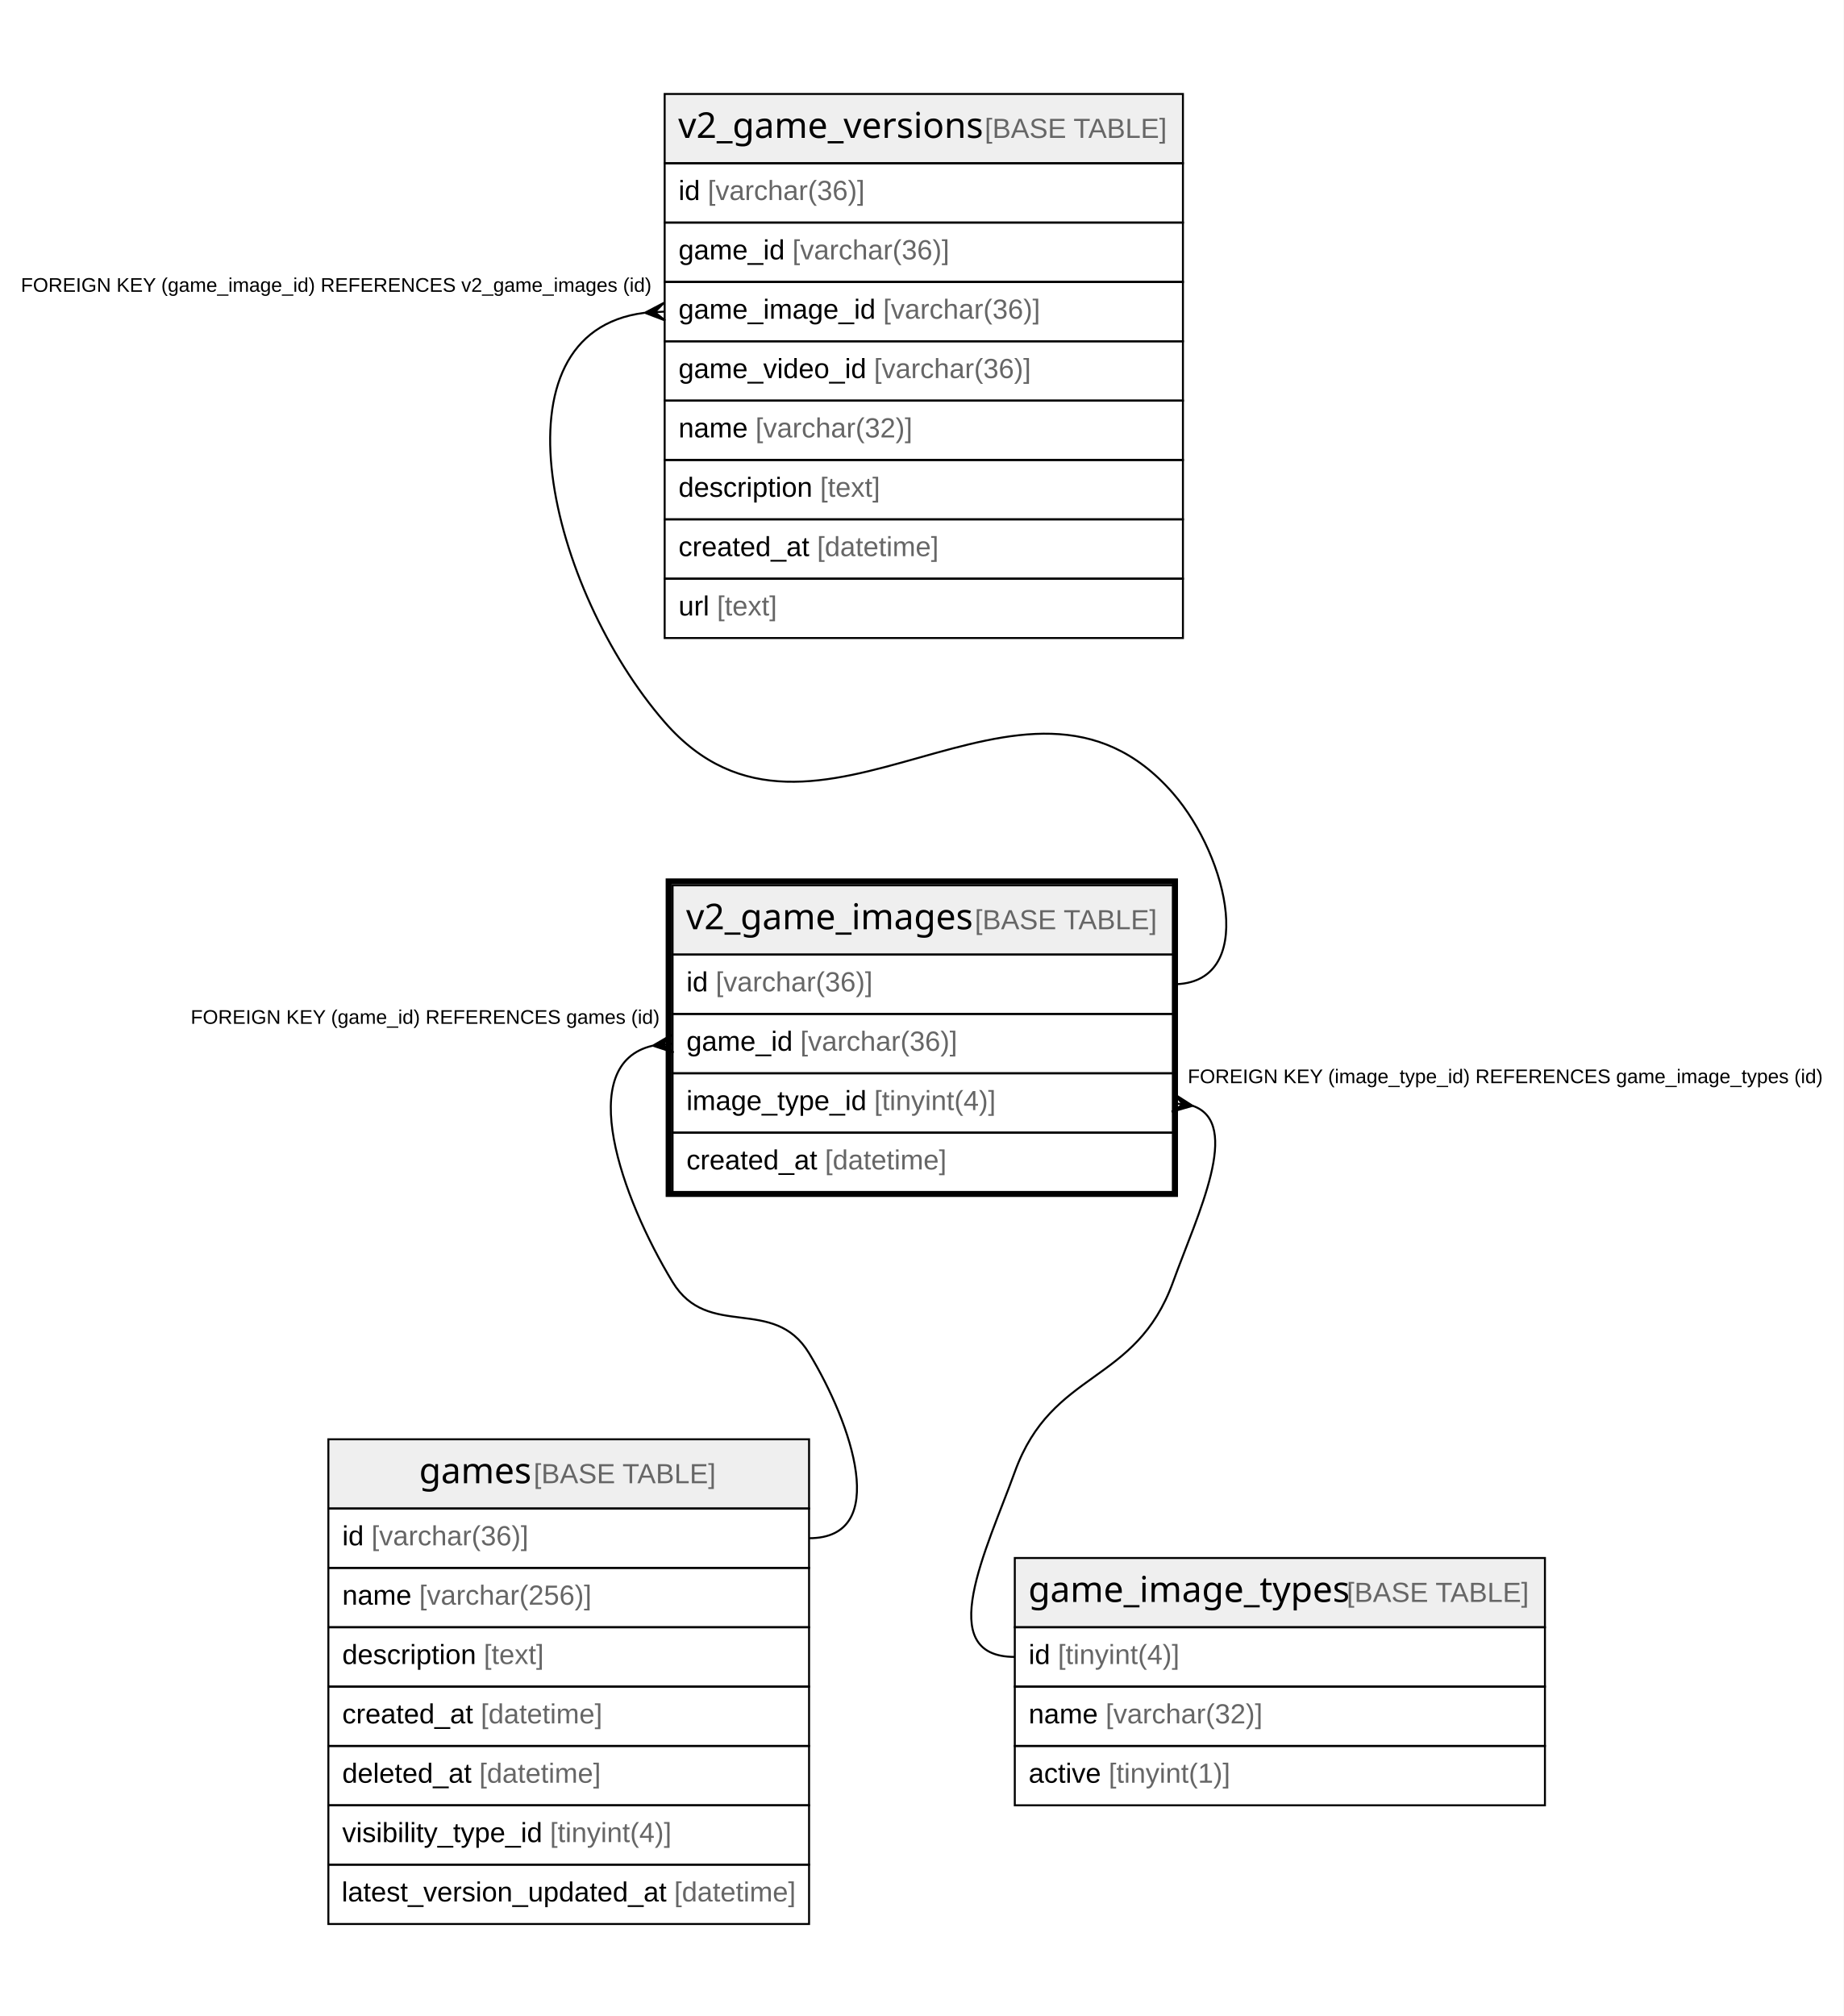
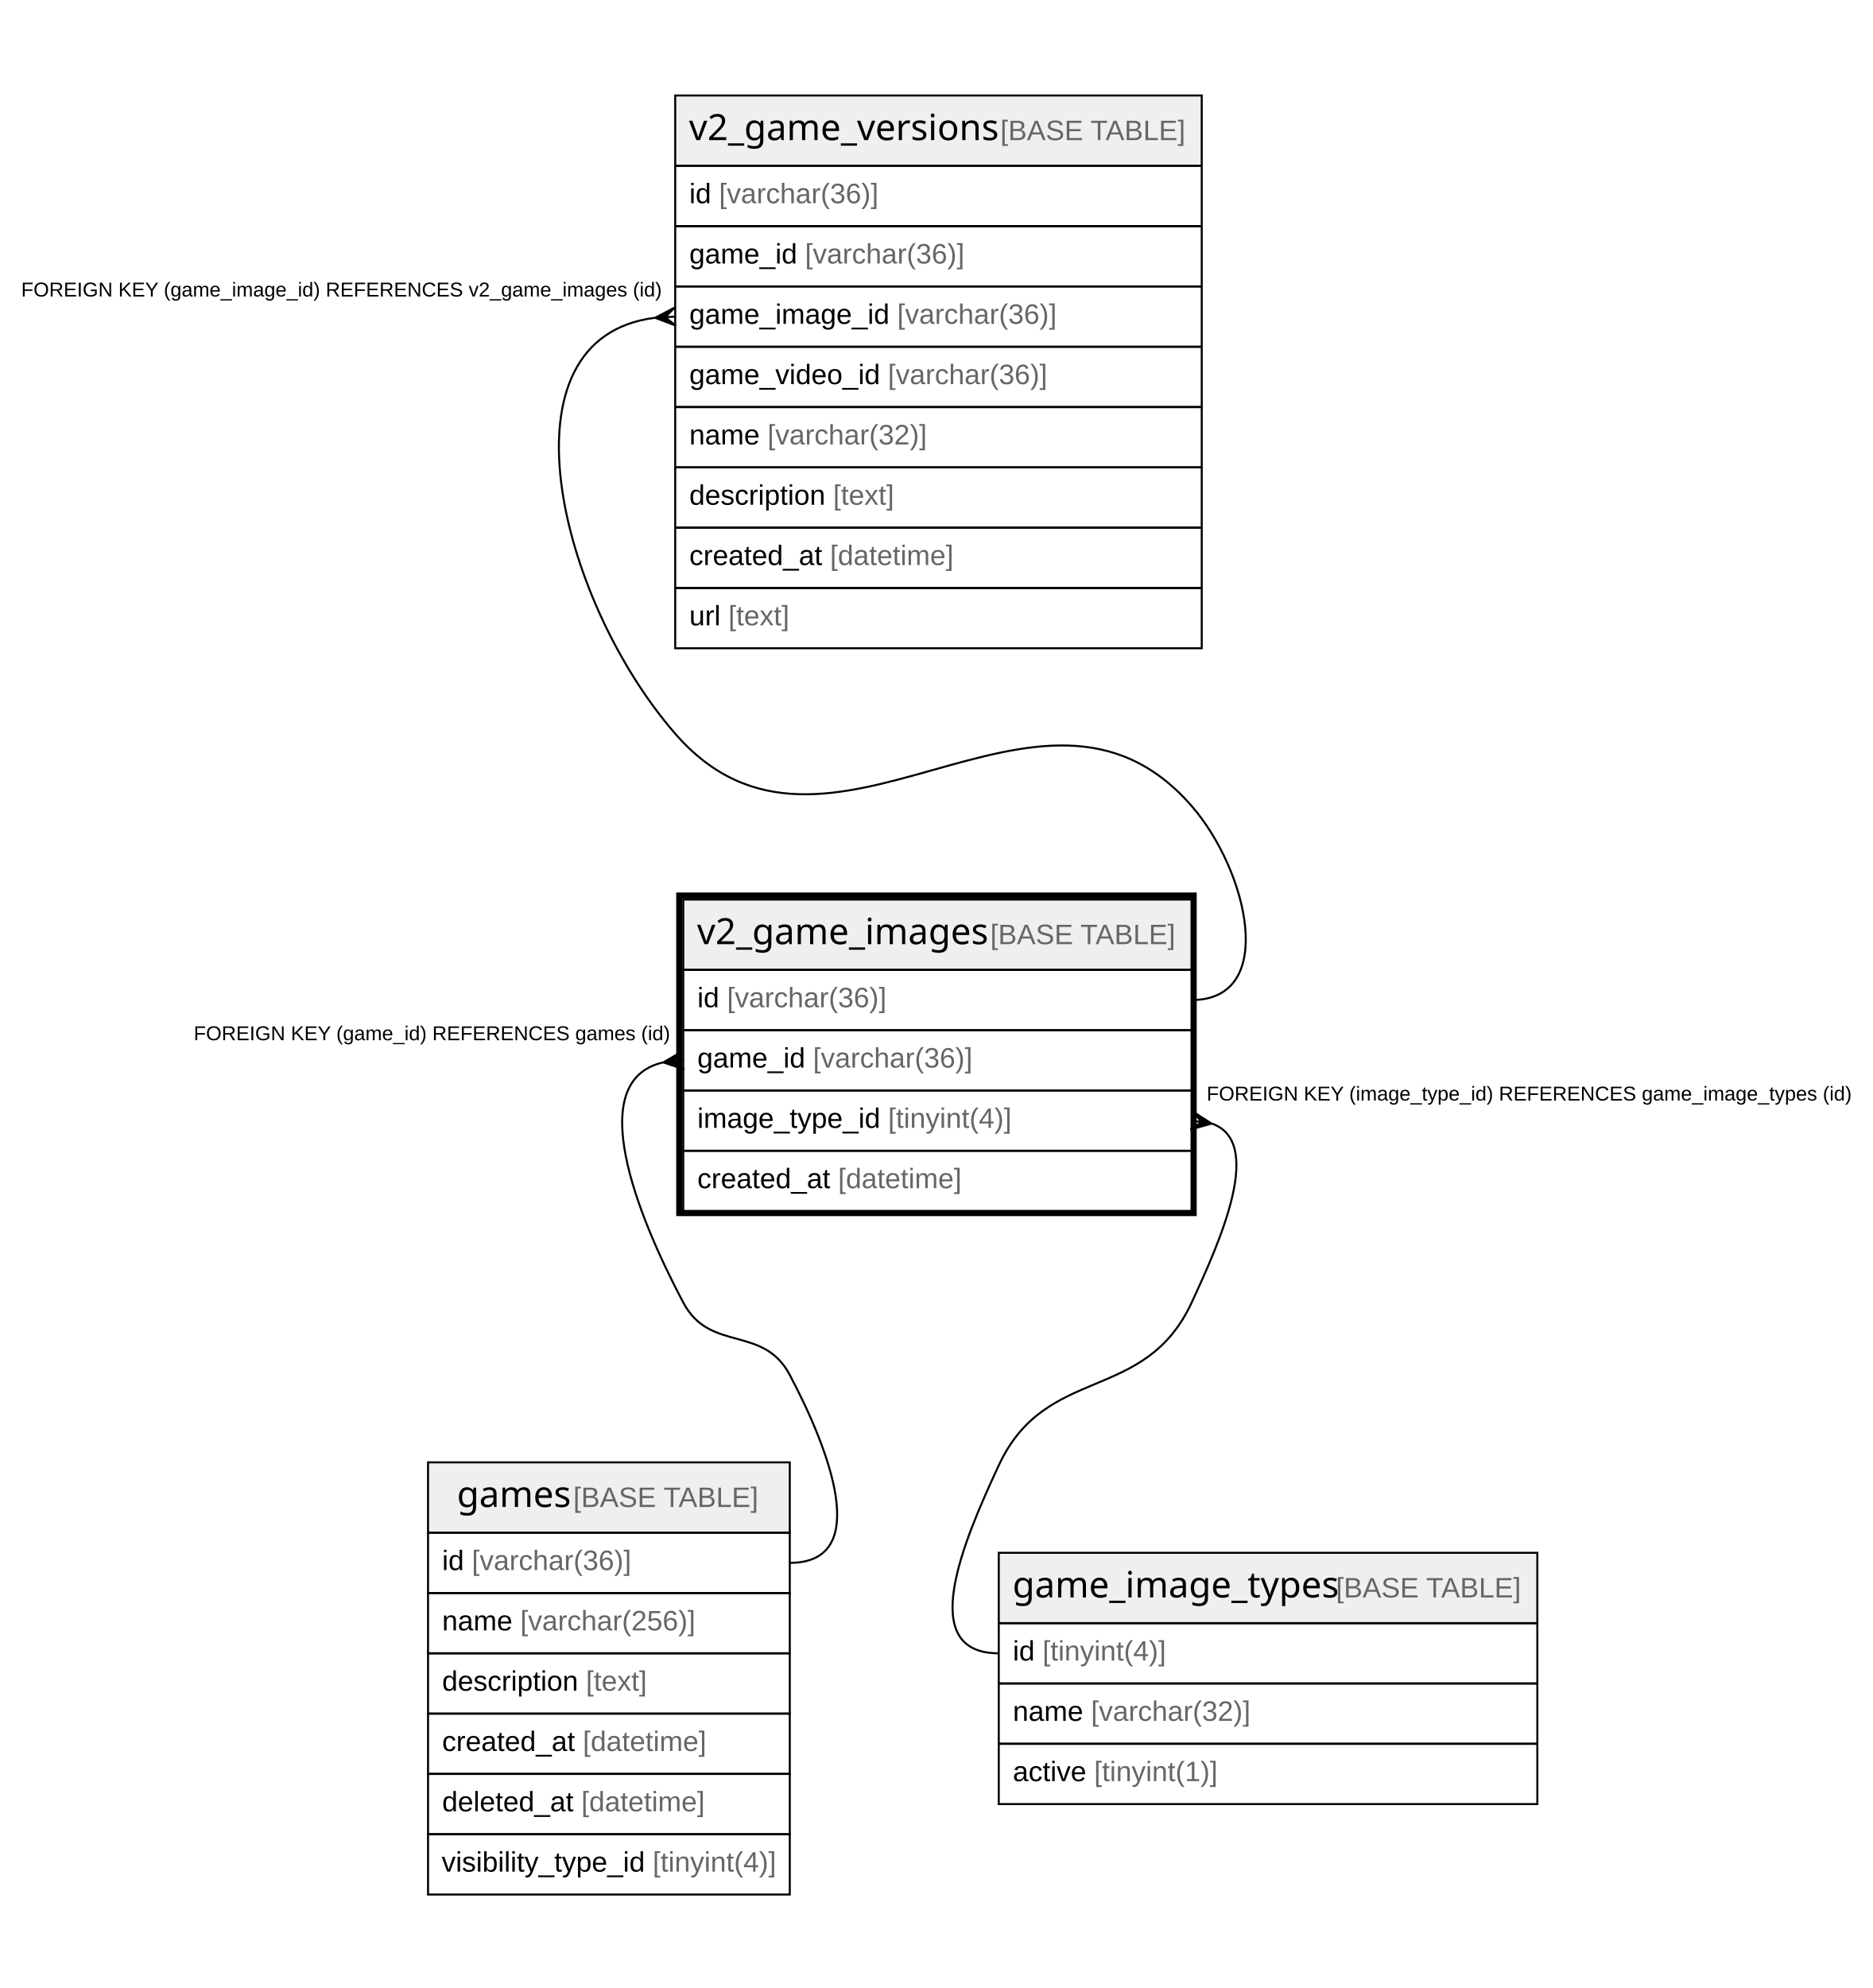
- <svg xmlns="http://www.w3.org/2000/svg" width="932pt" height="1019pt" viewBox="0.00 0.00 932.00 1019.00">
-   <g id="graph0" class="graph" transform="scale(1 1) rotate(0) translate(4 1015)">
-     <polygon fill="#ffffff" stroke="transparent" points="-4,4 -4,-1015 928,-1015 928,4 -4,4" />
+ <svg xmlns="http://www.w3.org/2000/svg" width="932pt" height="989pt" viewBox="0.00 0.00 932.00 989.00">
+   <g id="graph0" class="graph" transform="scale(1 1) rotate(0) translate(4 985)">
+     <polygon fill="#ffffff" stroke="transparent" points="-4,4 -4,-985 928,-985 928,4 -4,4" />
    <g id="node1" class="node">
-       <polygon fill="#efefef" stroke="transparent" points="336,-532.5 336,-567.5 589,-567.5 589,-532.5 336,-532.5" />
-       <polygon fill="none" stroke="#000000" points="336,-532.5 336,-567.5 589,-567.5 589,-532.5 336,-532.5" />
-       <text text-anchor="start" x="342.856" y="-545.3" font-family="Arial Bold" font-size="18.00" fill="#000000">v2_game_images</text>
-       <text text-anchor="start" x="484.89" y="-545.3" font-family="Arial" font-size="14.00" fill="#000000"> </text>
-       <text text-anchor="start" x="488.781" y="-545.3" font-family="Arial" font-size="14.00" fill="#666666">[BASE TABLE]</text>
-       <polygon fill="none" stroke="#000000" points="336,-502.5 336,-532.5 589,-532.5 589,-502.5 336,-502.5" />
-       <text text-anchor="start" x="343" y="-513.9" font-family="Arial" font-size="14.00" fill="#000000">id </text>
-       <text text-anchor="start" x="357.78" y="-513.9" font-family="Arial" font-size="14.00" fill="#666666">[varchar(36)]</text>
+       <polygon fill="#efefef" stroke="transparent" points="336,-502.5 336,-537.5 589,-537.5 589,-502.5 336,-502.5" />
+       <polygon fill="none" stroke="#000000" points="336,-502.5 336,-537.5 589,-537.5 589,-502.5 336,-502.5" />
+       <text text-anchor="start" x="342.856" y="-515.3" font-family="Arial Bold" font-size="18.00" fill="#000000">v2_game_images</text>
+       <text text-anchor="start" x="484.89" y="-515.3" font-family="Arial" font-size="14.00" fill="#000000"> </text>
+       <text text-anchor="start" x="488.781" y="-515.3" font-family="Arial" font-size="14.00" fill="#666666">[BASE TABLE]</text>
      <polygon fill="none" stroke="#000000" points="336,-472.5 336,-502.5 589,-502.5 589,-472.5 336,-472.5" />
-       <text text-anchor="start" x="343" y="-483.9" font-family="Arial" font-size="14.00" fill="#000000">game_id </text>
-       <text text-anchor="start" x="400.571" y="-483.9" font-family="Arial" font-size="14.00" fill="#666666">[varchar(36)]</text>
+       <text text-anchor="start" x="343" y="-483.9" font-family="Arial" font-size="14.00" fill="#000000">id </text>
+       <text text-anchor="start" x="357.78" y="-483.9" font-family="Arial" font-size="14.00" fill="#666666">[varchar(36)]</text>
      <polygon fill="none" stroke="#000000" points="336,-442.5 336,-472.5 589,-472.5 589,-442.5 336,-442.5" />
-       <text text-anchor="start" x="343" y="-453.9" font-family="Arial" font-size="14.00" fill="#000000">image_type_id </text>
-       <text text-anchor="start" x="437.916" y="-453.9" font-family="Arial" font-size="14.00" fill="#666666">[tinyint(4)]</text>
+       <text text-anchor="start" x="343" y="-453.9" font-family="Arial" font-size="14.00" fill="#000000">game_id </text>
+       <text text-anchor="start" x="400.571" y="-453.9" font-family="Arial" font-size="14.00" fill="#666666">[varchar(36)]</text>
      <polygon fill="none" stroke="#000000" points="336,-412.5 336,-442.5 589,-442.5 589,-412.5 336,-412.5" />
-       <text text-anchor="start" x="343" y="-423.9" font-family="Arial" font-size="14.00" fill="#000000">created_at </text>
-       <text text-anchor="start" x="413.028" y="-423.9" font-family="Arial" font-size="14.00" fill="#666666">[datetime]</text>
-       <polygon fill="none" stroke="#000000" stroke-width="3" points="334,-411.5 334,-569.5 590,-569.5 590,-411.5 334,-411.5" />
+       <text text-anchor="start" x="343" y="-423.9" font-family="Arial" font-size="14.00" fill="#000000">image_type_id </text>
+       <text text-anchor="start" x="437.916" y="-423.9" font-family="Arial" font-size="14.00" fill="#666666">[tinyint(4)]</text>
+       <polygon fill="none" stroke="#000000" points="336,-382.5 336,-412.5 589,-412.5 589,-382.5 336,-382.5" />
+       <text text-anchor="start" x="343" y="-393.9" font-family="Arial" font-size="14.00" fill="#000000">created_at </text>
+       <text text-anchor="start" x="413.028" y="-393.9" font-family="Arial" font-size="14.00" fill="#666666">[datetime]</text>
+       <polygon fill="none" stroke="#000000" stroke-width="3" points="334,-381.5 334,-539.5 590,-539.5 590,-381.5 334,-381.5" />
    </g>
    <g id="node3" class="node">
-       <polygon fill="#efefef" stroke="transparent" points="162,-252.5 162,-287.5 405,-287.5 405,-252.5 162,-252.5" />
-       <polygon fill="none" stroke="#000000" points="162,-252.5 162,-287.5 405,-287.5 405,-252.5 162,-252.5" />
-       <text text-anchor="start" x="207.868" y="-265.3" font-family="Arial Bold" font-size="18.00" fill="#000000">games</text>
-       <text text-anchor="start" x="261.878" y="-265.3" font-family="Arial" font-size="14.00" fill="#000000"> </text>
-       <text text-anchor="start" x="265.769" y="-265.3" font-family="Arial" font-size="14.00" fill="#666666">[BASE TABLE]</text>
-       <polygon fill="none" stroke="#000000" points="162,-222.5 162,-252.5 405,-252.5 405,-222.5 162,-222.5" />
-       <text text-anchor="start" x="169" y="-233.9" font-family="Arial" font-size="14.00" fill="#000000">id </text>
-       <text text-anchor="start" x="183.78" y="-233.9" font-family="Arial" font-size="14.00" fill="#666666">[varchar(36)]</text>
-       <polygon fill="none" stroke="#000000" points="162,-192.5 162,-222.5 405,-222.5 405,-192.5 162,-192.5" />
-       <text text-anchor="start" x="169" y="-203.9" font-family="Arial" font-size="14.00" fill="#000000">name </text>
-       <text text-anchor="start" x="207.899" y="-203.9" font-family="Arial" font-size="14.00" fill="#666666">[varchar(256)]</text>
-       <polygon fill="none" stroke="#000000" points="162,-162.5 162,-192.5 405,-192.5 405,-162.5 162,-162.5" />
-       <text text-anchor="start" x="169" y="-173.9" font-family="Arial" font-size="14.00" fill="#000000">description </text>
-       <text text-anchor="start" x="240.568" y="-173.9" font-family="Arial" font-size="14.00" fill="#666666">[text]</text>
-       <polygon fill="none" stroke="#000000" points="162,-132.5 162,-162.5 405,-162.5 405,-132.5 162,-132.5" />
-       <text text-anchor="start" x="169" y="-143.9" font-family="Arial" font-size="14.00" fill="#000000">created_at </text>
-       <text text-anchor="start" x="239.028" y="-143.9" font-family="Arial" font-size="14.00" fill="#666666">[datetime]</text>
-       <polygon fill="none" stroke="#000000" points="162,-102.5 162,-132.5 405,-132.5 405,-102.5 162,-102.5" />
-       <text text-anchor="start" x="169" y="-113.9" font-family="Arial" font-size="14.00" fill="#000000">deleted_at </text>
-       <text text-anchor="start" x="238.257" y="-113.9" font-family="Arial" font-size="14.00" fill="#666666">[datetime]</text>
-       <polygon fill="none" stroke="#000000" points="162,-72.5 162,-102.5 405,-102.5 405,-72.5 162,-72.5" />
-       <text text-anchor="start" x="169" y="-83.9" font-family="Arial" font-size="14.00" fill="#000000">visibility_type_id </text>
-       <text text-anchor="start" x="274.007" y="-83.9" font-family="Arial" font-size="14.00" fill="#666666">[tinyint(4)]</text>
-       <polygon fill="none" stroke="#000000" points="162,-42.5 162,-72.5 405,-72.5 405,-42.5 162,-42.5" />
-       <text text-anchor="start" x="168.737" y="-53.9" font-family="Arial" font-size="14.00" fill="#000000">latest_version_updated_at </text>
-       <text text-anchor="start" x="336.803" y="-53.9" font-family="Arial" font-size="14.00" fill="#666666">[datetime]</text>
+       <polygon fill="#efefef" stroke="transparent" points="209,-222.5 209,-257.5 389,-257.5 389,-222.5 209,-222.5" />
+       <polygon fill="none" stroke="#000000" points="209,-222.5 209,-257.5 389,-257.5 389,-222.5 209,-222.5" />
+       <text text-anchor="start" x="223.368" y="-235.3" font-family="Arial Bold" font-size="18.00" fill="#000000">games</text>
+       <text text-anchor="start" x="277.378" y="-235.3" font-family="Arial" font-size="14.00" fill="#000000"> </text>
+       <text text-anchor="start" x="281.269" y="-235.3" font-family="Arial" font-size="14.00" fill="#666666">[BASE TABLE]</text>
+       <polygon fill="none" stroke="#000000" points="209,-192.5 209,-222.5 389,-222.5 389,-192.5 209,-192.5" />
+       <text text-anchor="start" x="216" y="-203.9" font-family="Arial" font-size="14.00" fill="#000000">id </text>
+       <text text-anchor="start" x="230.78" y="-203.9" font-family="Arial" font-size="14.00" fill="#666666">[varchar(36)]</text>
+       <polygon fill="none" stroke="#000000" points="209,-162.5 209,-192.5 389,-192.5 389,-162.5 209,-162.5" />
+       <text text-anchor="start" x="216" y="-173.9" font-family="Arial" font-size="14.00" fill="#000000">name </text>
+       <text text-anchor="start" x="254.899" y="-173.9" font-family="Arial" font-size="14.00" fill="#666666">[varchar(256)]</text>
+       <polygon fill="none" stroke="#000000" points="209,-132.5 209,-162.5 389,-162.5 389,-132.5 209,-132.5" />
+       <text text-anchor="start" x="216" y="-143.9" font-family="Arial" font-size="14.00" fill="#000000">description </text>
+       <text text-anchor="start" x="287.568" y="-143.9" font-family="Arial" font-size="14.00" fill="#666666">[text]</text>
+       <polygon fill="none" stroke="#000000" points="209,-102.5 209,-132.5 389,-132.5 389,-102.5 209,-102.5" />
+       <text text-anchor="start" x="216" y="-113.9" font-family="Arial" font-size="14.00" fill="#000000">created_at </text>
+       <text text-anchor="start" x="286.028" y="-113.9" font-family="Arial" font-size="14.00" fill="#666666">[datetime]</text>
+       <polygon fill="none" stroke="#000000" points="209,-72.5 209,-102.5 389,-102.5 389,-72.5 209,-72.5" />
+       <text text-anchor="start" x="216" y="-83.9" font-family="Arial" font-size="14.00" fill="#000000">deleted_at </text>
+       <text text-anchor="start" x="285.257" y="-83.9" font-family="Arial" font-size="14.00" fill="#666666">[datetime]</text>
+       <polygon fill="none" stroke="#000000" points="209,-42.5 209,-72.5 389,-72.5 389,-42.5 209,-42.5" />
+       <text text-anchor="start" x="215.774" y="-53.9" font-family="Arial" font-size="14.00" fill="#000000">visibility_type_id </text>
+       <text text-anchor="start" x="320.781" y="-53.9" font-family="Arial" font-size="14.00" fill="#666666">[tinyint(4)]</text>
    </g>
    <g id="edge2" class="edge">
-       <path fill="none" stroke="#000000" d="M325.853,-486.428C286.081,-477.138 310.19,-409.578 336,-367 353.931,-337.421 387.069,-360.579 405,-331 426.541,-295.464 446.556,-237.5 405,-237.5" />
-       <polygon fill="#000000" stroke="#000000" points="326.055,-486.449 335.527,-491.975 331.028,-486.975 336,-487.5 336,-487.5 336,-487.5 331.028,-486.975 336.473,-483.025 326.055,-486.449 326.055,-486.449" />
-       <text text-anchor="start" x="92.386" y="-497.5" font-family="Arial" font-size="10.00" fill="#000000">FOREIGN KEY (game_id) REFERENCES games (id)</text>
+       <path fill="none" stroke="#000000" d="M325.89,-456.449C286.434,-447.338 312.697,-381 336,-337 349.328,-311.836 375.672,-326.164 389,-301 408.45,-264.277 430.556,-207.5 389,-207.5" />
+       <polygon fill="#000000" stroke="#000000" points="326.054,-456.466 335.535,-461.976 331.027,-456.983 336,-457.5 336,-457.5 336,-457.5 331.027,-456.983 336.465,-453.024 326.054,-456.466 326.054,-456.466" />
+       <text text-anchor="start" x="92.386" y="-467.5" font-family="Arial" font-size="10.00" fill="#000000">FOREIGN KEY (game_id) REFERENCES games (id)</text>
    </g>
    <g id="node4" class="node">
-       <polygon fill="#efefef" stroke="transparent" points="509,-192.5 509,-227.5 777,-227.5 777,-192.5 509,-192.5" />
-       <polygon fill="none" stroke="#000000" points="509,-192.5 509,-227.5 777,-227.5 777,-192.5 509,-192.5" />
-       <text text-anchor="start" x="515.852" y="-205.3" font-family="Arial Bold" font-size="18.00" fill="#000000">game_image_types</text>
-       <text text-anchor="start" x="672.894" y="-205.3" font-family="Arial" font-size="14.00" fill="#000000"> </text>
-       <text text-anchor="start" x="676.785" y="-205.3" font-family="Arial" font-size="14.00" fill="#666666">[BASE TABLE]</text>
-       <polygon fill="none" stroke="#000000" points="509,-162.5 509,-192.5 777,-192.5 777,-162.5 509,-162.5" />
-       <text text-anchor="start" x="516" y="-173.9" font-family="Arial" font-size="14.00" fill="#000000">id </text>
-       <text text-anchor="start" x="530.78" y="-173.9" font-family="Arial" font-size="14.00" fill="#666666">[tinyint(4)]</text>
-       <polygon fill="none" stroke="#000000" points="509,-132.5 509,-162.5 777,-162.5 777,-132.5 509,-132.5" />
-       <text text-anchor="start" x="516" y="-143.9" font-family="Arial" font-size="14.00" fill="#000000">name </text>
-       <text text-anchor="start" x="554.899" y="-143.9" font-family="Arial" font-size="14.00" fill="#666666">[varchar(32)]</text>
-       <polygon fill="none" stroke="#000000" points="509,-102.5 509,-132.5 777,-132.5 777,-102.5 509,-102.5" />
-       <text text-anchor="start" x="516" y="-113.9" font-family="Arial" font-size="14.00" fill="#000000">active </text>
-       <text text-anchor="start" x="556.453" y="-113.9" font-family="Arial" font-size="14.00" fill="#666666">[tinyint(1)]</text>
+       <polygon fill="#efefef" stroke="transparent" points="493,-177.5 493,-212.5 761,-212.5 761,-177.5 493,-177.5" />
+       <polygon fill="none" stroke="#000000" points="493,-177.5 493,-212.5 761,-212.5 761,-177.5 493,-177.5" />
+       <text text-anchor="start" x="499.852" y="-190.3" font-family="Arial Bold" font-size="18.00" fill="#000000">game_image_types</text>
+       <text text-anchor="start" x="656.894" y="-190.3" font-family="Arial" font-size="14.00" fill="#000000"> </text>
+       <text text-anchor="start" x="660.785" y="-190.3" font-family="Arial" font-size="14.00" fill="#666666">[BASE TABLE]</text>
+       <polygon fill="none" stroke="#000000" points="493,-147.5 493,-177.5 761,-177.5 761,-147.5 493,-147.5" />
+       <text text-anchor="start" x="500" y="-158.9" font-family="Arial" font-size="14.00" fill="#000000">id </text>
+       <text text-anchor="start" x="514.78" y="-158.9" font-family="Arial" font-size="14.00" fill="#666666">[tinyint(4)]</text>
+       <polygon fill="none" stroke="#000000" points="493,-117.5 493,-147.5 761,-147.5 761,-117.5 493,-117.5" />
+       <text text-anchor="start" x="500" y="-128.9" font-family="Arial" font-size="14.00" fill="#000000">name </text>
+       <text text-anchor="start" x="538.899" y="-128.9" font-family="Arial" font-size="14.00" fill="#666666">[varchar(32)]</text>
+       <polygon fill="none" stroke="#000000" points="493,-87.5 493,-117.5 761,-117.5 761,-87.5 493,-87.5" />
+       <text text-anchor="start" x="500" y="-98.9" font-family="Arial" font-size="14.00" fill="#000000">active </text>
+       <text text-anchor="start" x="540.453" y="-98.9" font-family="Arial" font-size="14.00" fill="#666666">[tinyint(1)]</text>
    </g>
    <g id="edge3" class="edge">
-       <path fill="none" stroke="#000000" d="M598.948,-456.056C624.163,-447.353 601.356,-401.127 589,-367 570.093,-314.778 527.907,-323.222 509,-271 494.853,-231.927 467.444,-177.5 509,-177.5" />
-       <polygon fill="#000000" stroke="#000000" points="598.896,-456.063 588.353,-453.047 593.948,-456.782 589,-457.5 589,-457.5 589,-457.5 593.948,-456.782 589.647,-461.953 598.896,-456.063 598.896,-456.063" />
-       <text text-anchor="start" x="596.428" y="-467.5" font-family="Arial" font-size="10.00" fill="#000000">FOREIGN KEY (image_type_id) REFERENCES game_image_types (id)</text>
+       <path fill="none" stroke="#000000" d="M599.032,-426.021C624.737,-417.116 604.294,-369.915 589,-337 565.476,-286.373 516.524,-306.627 493,-256 475.489,-218.314 451.444,-162.5 493,-162.5" />
+       <polygon fill="#000000" stroke="#000000" points="598.893,-426.041 588.344,-423.048 593.947,-426.771 589,-427.5 589,-427.5 589,-427.5 593.947,-426.771 589.656,-431.952 598.893,-426.041 598.893,-426.041" />
+       <text text-anchor="start" x="596.428" y="-437.5" font-family="Arial" font-size="10.00" fill="#000000">FOREIGN KEY (image_type_id) REFERENCES game_image_types (id)</text>
    </g>
    <g id="node2" class="node">
-       <polygon fill="#efefef" stroke="transparent" points="332,-932.5 332,-967.5 594,-967.5 594,-932.5 332,-932.5" />
-       <polygon fill="none" stroke="#000000" points="332,-932.5 332,-967.5 594,-967.5 594,-932.5 332,-932.5" />
-       <text text-anchor="start" x="338.856" y="-945.3" font-family="Arial Bold" font-size="18.00" fill="#000000">v2_game_versions</text>
-       <text text-anchor="start" x="489.89" y="-945.3" font-family="Arial" font-size="14.00" fill="#000000"> </text>
-       <text text-anchor="start" x="493.781" y="-945.3" font-family="Arial" font-size="14.00" fill="#666666">[BASE TABLE]</text>
-       <polygon fill="none" stroke="#000000" points="332,-902.5 332,-932.5 594,-932.5 594,-902.5 332,-902.5" />
-       <text text-anchor="start" x="339" y="-913.9" font-family="Arial" font-size="14.00" fill="#000000">id </text>
-       <text text-anchor="start" x="353.78" y="-913.9" font-family="Arial" font-size="14.00" fill="#666666">[varchar(36)]</text>
+       <polygon fill="#efefef" stroke="transparent" points="332,-902.5 332,-937.5 594,-937.5 594,-902.5 332,-902.5" />
+       <polygon fill="none" stroke="#000000" points="332,-902.5 332,-937.5 594,-937.5 594,-902.5 332,-902.5" />
+       <text text-anchor="start" x="338.856" y="-915.3" font-family="Arial Bold" font-size="18.00" fill="#000000">v2_game_versions</text>
+       <text text-anchor="start" x="489.89" y="-915.3" font-family="Arial" font-size="14.00" fill="#000000"> </text>
+       <text text-anchor="start" x="493.781" y="-915.3" font-family="Arial" font-size="14.00" fill="#666666">[BASE TABLE]</text>
      <polygon fill="none" stroke="#000000" points="332,-872.5 332,-902.5 594,-902.5 594,-872.5 332,-872.5" />
-       <text text-anchor="start" x="339" y="-883.9" font-family="Arial" font-size="14.00" fill="#000000">game_id </text>
-       <text text-anchor="start" x="396.571" y="-883.9" font-family="Arial" font-size="14.00" fill="#666666">[varchar(36)]</text>
+       <text text-anchor="start" x="339" y="-883.9" font-family="Arial" font-size="14.00" fill="#000000">id </text>
+       <text text-anchor="start" x="353.78" y="-883.9" font-family="Arial" font-size="14.00" fill="#666666">[varchar(36)]</text>
      <polygon fill="none" stroke="#000000" points="332,-842.5 332,-872.5 594,-872.5 594,-842.5 332,-842.5" />
-       <text text-anchor="start" x="339" y="-853.9" font-family="Arial" font-size="14.00" fill="#000000">game_image_id </text>
-       <text text-anchor="start" x="442.468" y="-853.9" font-family="Arial" font-size="14.00" fill="#666666">[varchar(36)]</text>
+       <text text-anchor="start" x="339" y="-853.9" font-family="Arial" font-size="14.00" fill="#000000">game_id </text>
+       <text text-anchor="start" x="396.571" y="-853.9" font-family="Arial" font-size="14.00" fill="#666666">[varchar(36)]</text>
      <polygon fill="none" stroke="#000000" points="332,-812.5 332,-842.5 594,-842.5 594,-812.5 332,-812.5" />
-       <text text-anchor="start" x="339" y="-823.9" font-family="Arial" font-size="14.00" fill="#000000">game_video_id </text>
-       <text text-anchor="start" x="437.808" y="-823.9" font-family="Arial" font-size="14.00" fill="#666666">[varchar(36)]</text>
+       <text text-anchor="start" x="339" y="-823.9" font-family="Arial" font-size="14.00" fill="#000000">game_image_id </text>
+       <text text-anchor="start" x="442.468" y="-823.9" font-family="Arial" font-size="14.00" fill="#666666">[varchar(36)]</text>
      <polygon fill="none" stroke="#000000" points="332,-782.5 332,-812.5 594,-812.5 594,-782.5 332,-782.5" />
-       <text text-anchor="start" x="339" y="-793.9" font-family="Arial" font-size="14.00" fill="#000000">name </text>
-       <text text-anchor="start" x="377.899" y="-793.9" font-family="Arial" font-size="14.00" fill="#666666">[varchar(32)]</text>
+       <text text-anchor="start" x="339" y="-793.9" font-family="Arial" font-size="14.00" fill="#000000">game_video_id </text>
+       <text text-anchor="start" x="437.808" y="-793.9" font-family="Arial" font-size="14.00" fill="#666666">[varchar(36)]</text>
      <polygon fill="none" stroke="#000000" points="332,-752.5 332,-782.5 594,-782.5 594,-752.5 332,-752.5" />
-       <text text-anchor="start" x="339" y="-763.9" font-family="Arial" font-size="14.00" fill="#000000">description </text>
-       <text text-anchor="start" x="410.568" y="-763.9" font-family="Arial" font-size="14.00" fill="#666666">[text]</text>
+       <text text-anchor="start" x="339" y="-763.9" font-family="Arial" font-size="14.00" fill="#000000">name </text>
+       <text text-anchor="start" x="377.899" y="-763.9" font-family="Arial" font-size="14.00" fill="#666666">[varchar(32)]</text>
      <polygon fill="none" stroke="#000000" points="332,-722.5 332,-752.5 594,-752.5 594,-722.5 332,-722.5" />
-       <text text-anchor="start" x="339" y="-733.9" font-family="Arial" font-size="14.00" fill="#000000">created_at </text>
-       <text text-anchor="start" x="409.028" y="-733.9" font-family="Arial" font-size="14.00" fill="#666666">[datetime]</text>
+       <text text-anchor="start" x="339" y="-733.9" font-family="Arial" font-size="14.00" fill="#000000">description </text>
+       <text text-anchor="start" x="410.568" y="-733.9" font-family="Arial" font-size="14.00" fill="#666666">[text]</text>
      <polygon fill="none" stroke="#000000" points="332,-692.5 332,-722.5 594,-722.5 594,-692.5 332,-692.5" />
-       <text text-anchor="start" x="339" y="-703.9" font-family="Arial" font-size="14.00" fill="#000000">url </text>
-       <text text-anchor="start" x="358.44" y="-703.9" font-family="Arial" font-size="14.00" fill="#666666">[text]</text>
+       <text text-anchor="start" x="339" y="-703.9" font-family="Arial" font-size="14.00" fill="#000000">created_at </text>
+       <text text-anchor="start" x="409.028" y="-703.9" font-family="Arial" font-size="14.00" fill="#666666">[datetime]</text>
+       <polygon fill="none" stroke="#000000" points="332,-662.5 332,-692.5 594,-692.5 594,-662.5 332,-662.5" />
+       <text text-anchor="start" x="339" y="-673.9" font-family="Arial" font-size="14.00" fill="#000000">url </text>
+       <text text-anchor="start" x="358.44" y="-673.9" font-family="Arial" font-size="14.00" fill="#666666">[text]</text>
    </g>
    <g id="edge1" class="edge">
-       <path fill="none" stroke="#000000" d="M321.754,-856.881C242.299,-846.83 273.845,-716.869 332,-650 407.688,-562.971 513.312,-701.029 589,-614 617.145,-581.638 631.889,-517.5 589,-517.5" />
-       <polygon fill="#000000" stroke="#000000" points="322.018,-856.897 331.729,-861.992 327.009,-857.198 332,-857.5 332,-857.5 332,-857.5 327.009,-857.198 332.271,-853.008 322.018,-856.897 322.018,-856.897" />
-       <text text-anchor="start" x="6.543" y="-867.5" font-family="Arial" font-size="10.00" fill="#000000">FOREIGN KEY (game_image_id) REFERENCES v2_game_images (id)</text>
+       <path fill="none" stroke="#000000" d="M321.754,-826.881C242.299,-816.83 273.845,-686.869 332,-620 407.688,-532.971 513.312,-671.029 589,-584 617.145,-551.638 631.889,-487.5 589,-487.5" />
+       <polygon fill="#000000" stroke="#000000" points="322.018,-826.897 331.729,-831.992 327.009,-827.198 332,-827.5 332,-827.5 332,-827.5 327.009,-827.198 332.271,-823.008 322.018,-826.897 322.018,-826.897" />
+       <text text-anchor="start" x="6.543" y="-837.5" font-family="Arial" font-size="10.00" fill="#000000">FOREIGN KEY (game_image_id) REFERENCES v2_game_images (id)</text>
    </g>
  </g>
</svg>
